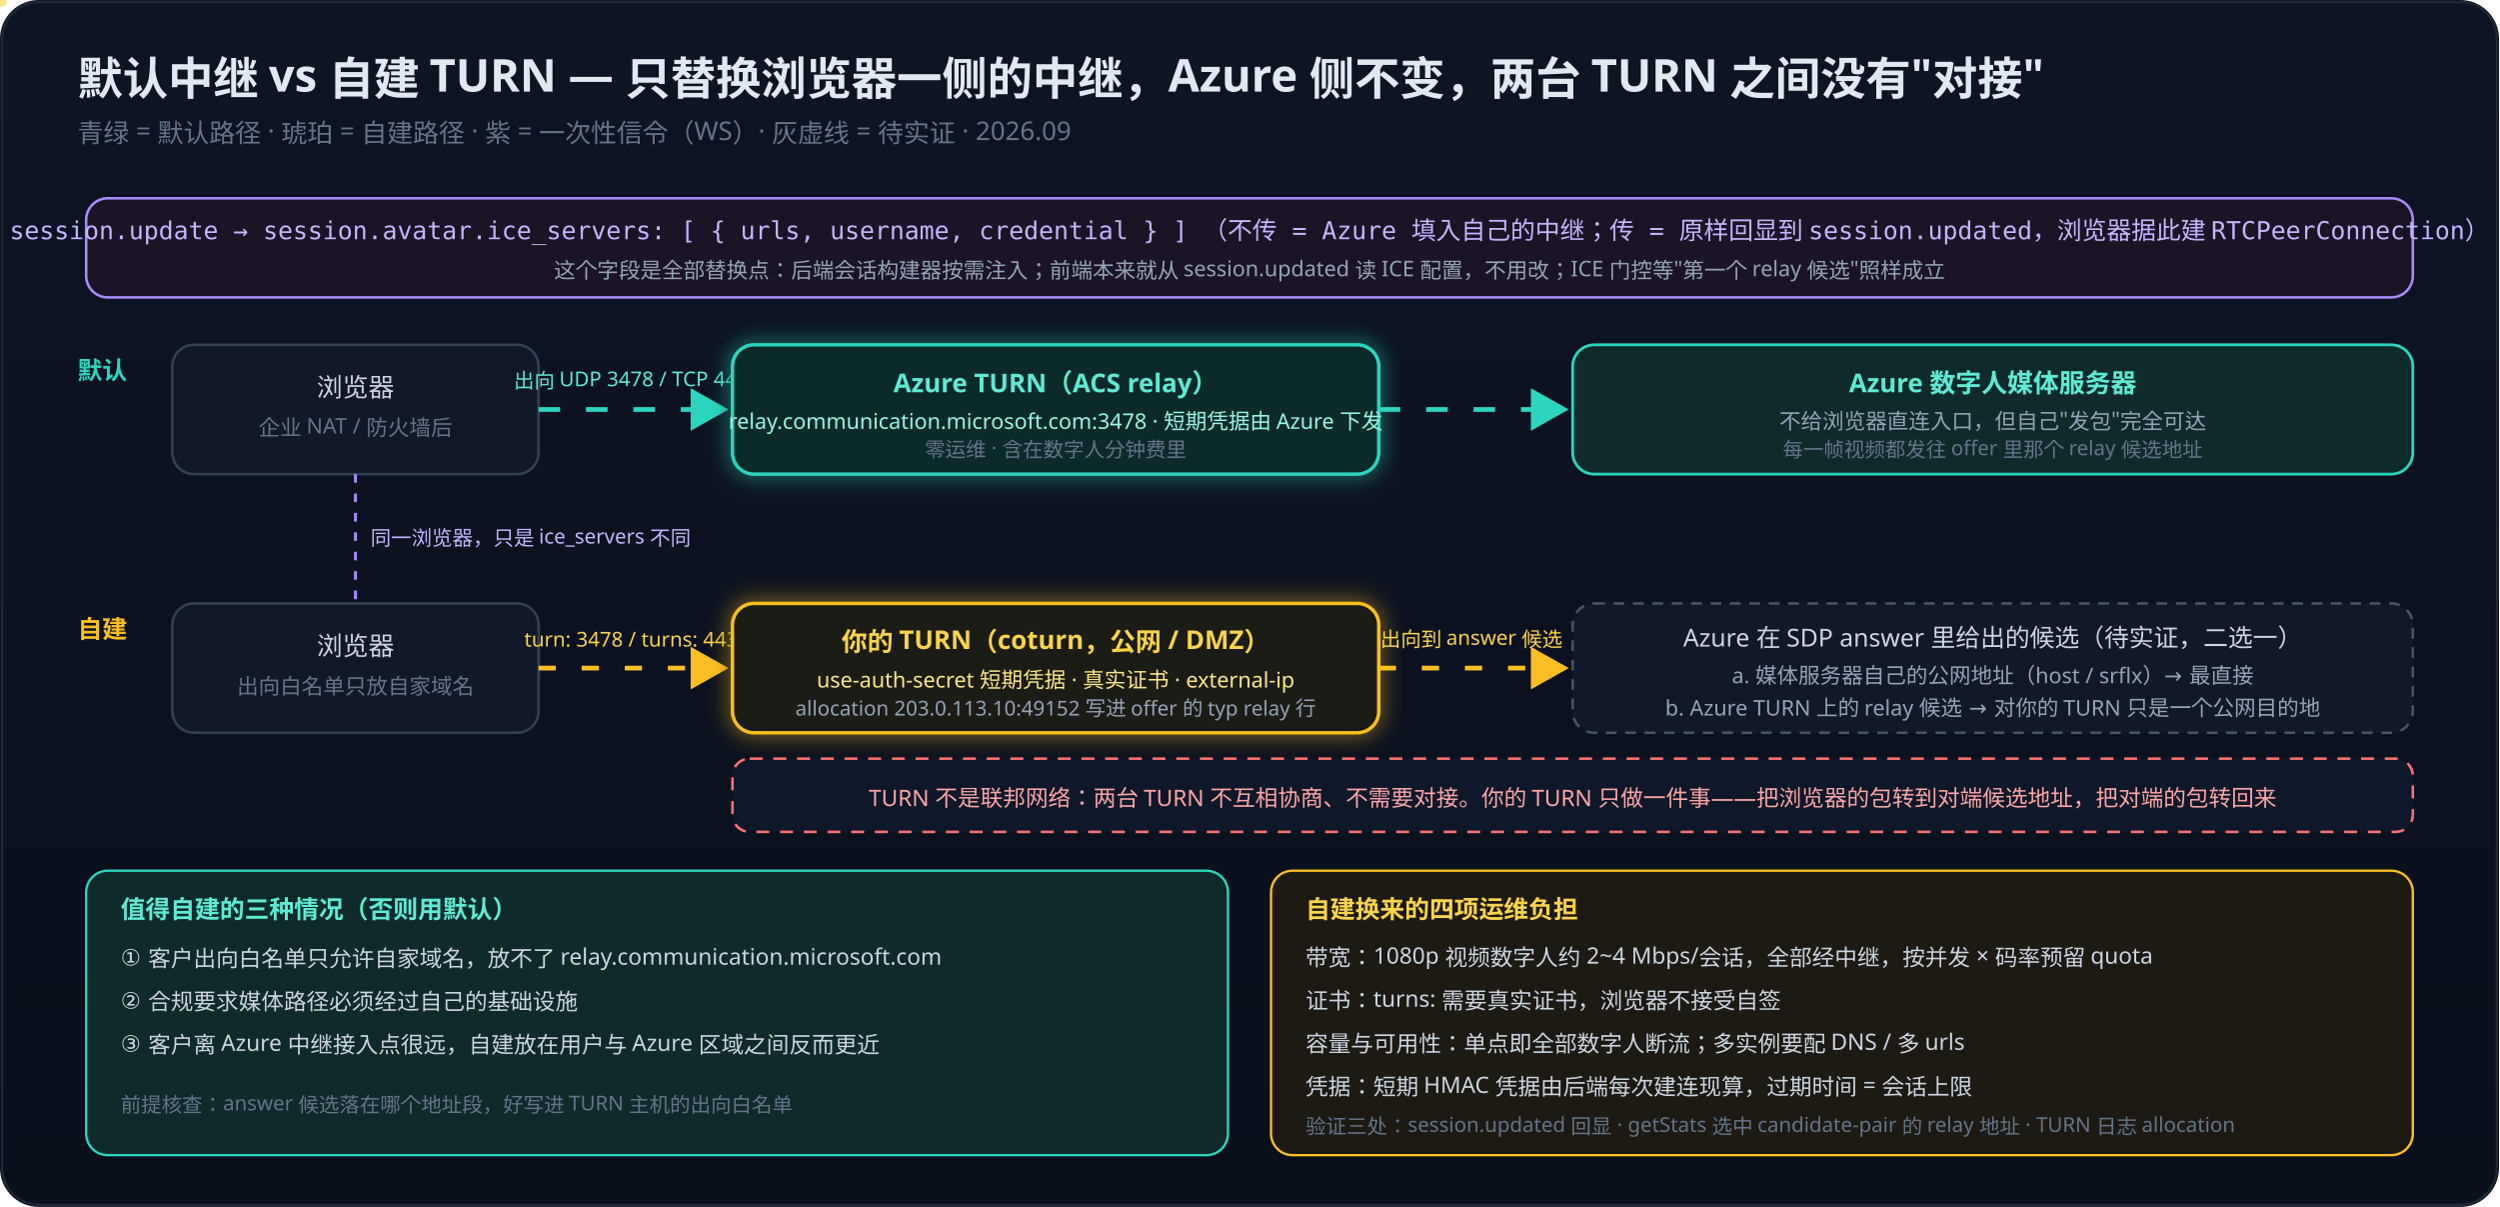
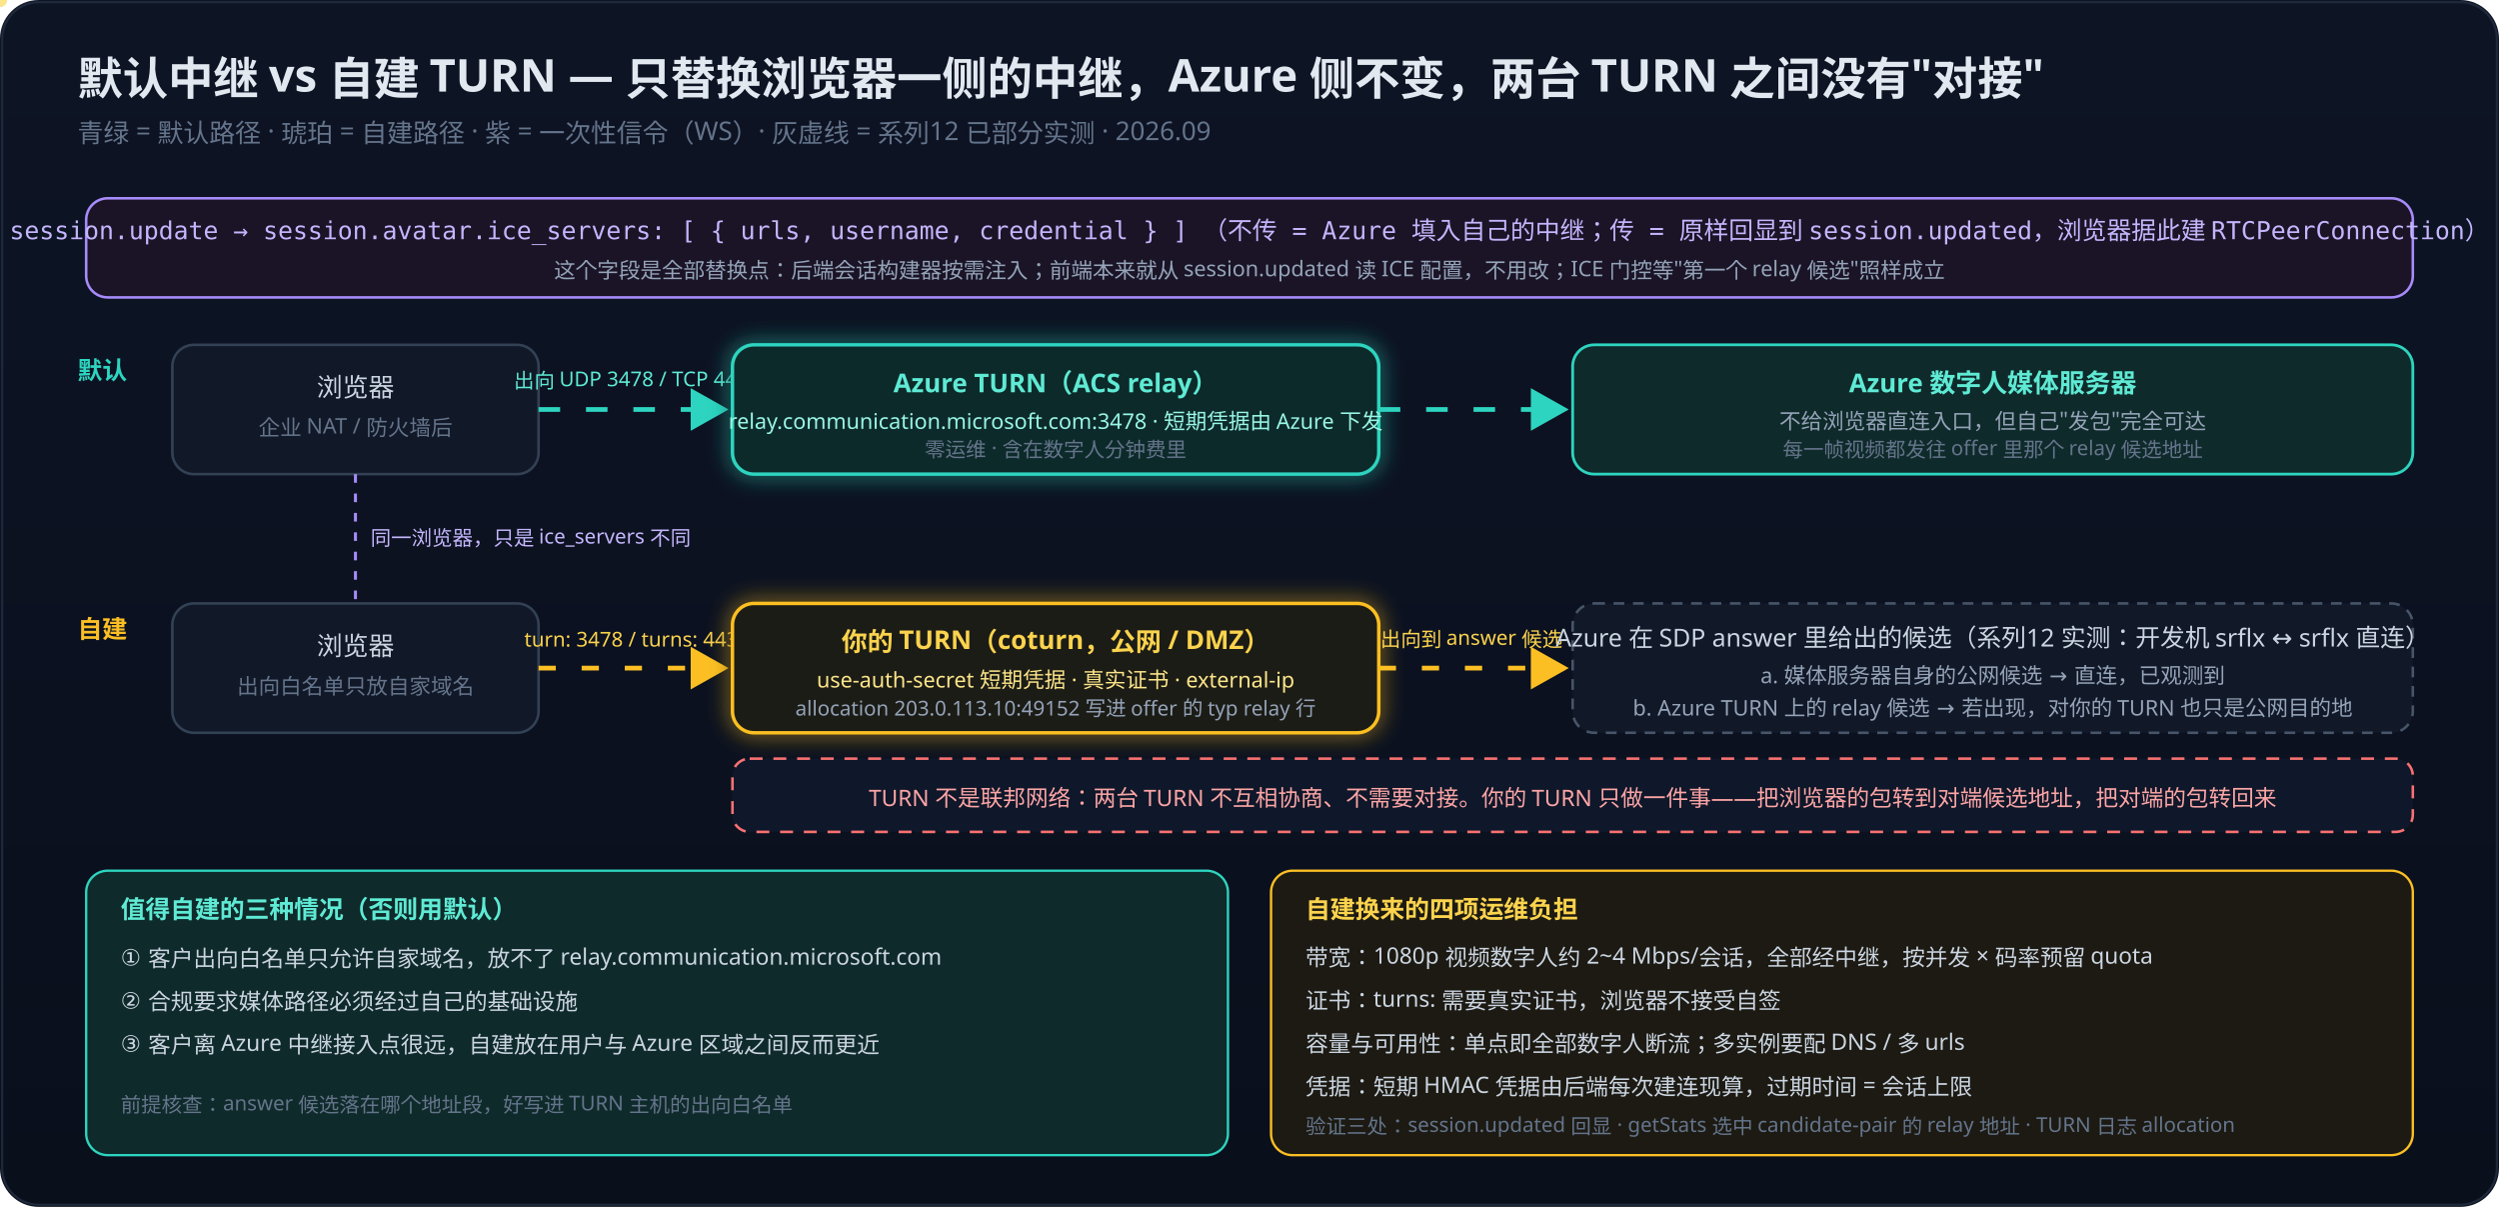
<svg xmlns="http://www.w3.org/2000/svg" width="1160" height="560" viewBox="0 0 1160 560" font-family="PingFang SC, Hiragino Sans GB, Microsoft YaHei, sans-serif">
  <defs>
    <linearGradient id="bg" x1="0" y1="0" x2="0" y2="1">
      <stop offset="0" stop-color="#0d1424" />
      <stop offset="1" stop-color="#0a0f1c" />
    </linearGradient>
    <filter id="softGlow" x="-60%" y="-60%" width="220%" height="220%">
      <feGaussianBlur stdDeviation="5" result="b" />
      <feMerge>
        <feMergeNode in="b" />
        <feMergeNode in="SourceGraphic" />
      </feMerge>
    </filter>
    <marker id="aT" markerWidth="9" markerHeight="9" refX="7" refY="4.5" orient="auto">
      <path d="M0,0 L8,4.5 L0,9 Z" fill="#2dd4bf" />
    </marker>
    <marker id="aA" markerWidth="9" markerHeight="9" refX="7" refY="4.5" orient="auto">
      <path d="M0,0 L8,4.5 L0,9 Z" fill="#fbbf24" />
    </marker>
    <marker id="aG" markerWidth="9" markerHeight="9" refX="7" refY="4.5" orient="auto">
      <path d="M0,0 L8,4.5 L0,9 Z" fill="#64748b" />
    </marker>
    <marker id="aV" markerWidth="9" markerHeight="9" refX="7" refY="4.5" orient="auto">
      <path d="M0,0 L8,4.5 L0,9 Z" fill="#a78bfa" />
    </marker>
  </defs>
  <style>
    @keyframes flowDash { to { stroke-dashoffset: -60; } }
    @keyframes pulse { 0%,100% { opacity: 0.18; } 50% { opacity: 0.7; } }
    @keyframes shimmer { 0%,100% { opacity: 0.85; } 50% { opacity: 1; } }
    @keyframes breathe { 0%,100% { stroke-opacity: 0.3; } 50% { stroke-opacity: 1; } }
    .flow  { stroke-dasharray: 10 12; animation: flowDash 1.4s linear infinite; }
    .flowA { stroke-dasharray: 8 12;  animation: flowDash 1.7s linear infinite; }
    .halo  { animation: pulse 2s ease-in-out infinite; }
    .live  { animation: shimmer 3.5s ease-in-out infinite; }
    .warn  { animation: breathe 2.2s ease-in-out infinite; }
  </style>
  <rect width="1160" height="560" rx="18" fill="url(#bg)" />
  <rect x="1" y="1" width="1158" height="558" rx="17" fill="none" stroke="#1e293b" stroke-width="1" />
  <text x="36" y="44" font-size="21" font-weight="700" fill="#e2e8f0">默认中继 vs 自建 TURN — 只替换浏览器一侧的中继，Azure 侧不变，两台 TURN 之间没有"对接"</text>
-   <text x="36" y="66" font-size="12" fill="#64748b">青绿 = 默认路径 · 琥珀 = 自建路径 · 紫 = 一次性信令（WS）· 灰虚线 = 待实证 · 2026.09</text>
+   <text x="36" y="66" font-size="12" fill="#64748b">青绿 = 默认路径 · 琥珀 = 自建路径 · 紫 = 一次性信令（WS）· 灰虚线 = 系列12 已部分实测 · 2026.09</text>
  <rect x="40" y="92" width="1080" height="46" rx="10" fill="#1a1426" stroke="#a78bfa" stroke-width="1.2" />
  <text x="580" y="111" font-size="11.5" fill="#c4b5fd" text-anchor="middle" font-family="Menlo, monospace">session.update → session.avatar.ice_servers: [ { urls, username, credential } ]   （不传 = Azure 填入自己的中继；传 = 原样回显到 session.updated，浏览器据此建 RTCPeerConnection）</text>
  <text x="580" y="129" font-size="10" fill="#94a3b8" text-anchor="middle">这个字段是全部替换点：后端会话构建器按需注入；前端本来就从 session.updated 读 ICE 配置，不用改；ICE 门控等"第一个 relay 候选"照样成立</text>
  <text x="36" y="176" font-size="11.5" font-weight="700" fill="#2dd4bf">默认</text>
  <rect x="80" y="160" width="170" height="60" rx="10" fill="#111827" stroke="#334155" stroke-width="1.2" />
  <text x="165" y="184" font-size="12" fill="#cbd5e1" text-anchor="middle">浏览器</text>
  <text x="165" y="202" font-size="10" fill="#64748b" text-anchor="middle">企业 NAT / 防火墙后</text>
  <path d="M250 190 L 336 190" fill="none" stroke="#2dd4bf" stroke-width="2.2" class="flow" marker-end="url(#aT)" />
  <circle r="3.2" fill="#99f6e4">
    <animateMotion dur="1.2s" repeatCount="indefinite" path="M250 190 L 336 190" />
  </circle>
  <text x="293" y="180" font-size="9.5" fill="#5eead4" text-anchor="middle">出向 UDP 3478 / TCP 443</text>
  <rect x="340" y="160" width="300" height="60" rx="10" fill="#0f2a2a" stroke="#2dd4bf" stroke-width="1.6" filter="url(#softGlow)" class="live" />
  <text x="490" y="182" font-size="12" font-weight="700" fill="#5eead4" text-anchor="middle">Azure TURN（ACS relay）</text>
  <text x="490" y="199" font-size="10" fill="#99f6e4" text-anchor="middle">relay.communication.microsoft.com:3478 · 短期凭据由 Azure 下发</text>
  <text x="490" y="212" font-size="9.5" fill="#64748b" text-anchor="middle">零运维 · 含在数字人分钟费里</text>
  <path d="M640 190 L 726 190" fill="none" stroke="#2dd4bf" stroke-width="2.2" class="flow" marker-end="url(#aT)" />
  <circle r="3.2" fill="#99f6e4">
    <animateMotion dur="1.2s" begin="0.4s" repeatCount="indefinite" path="M640 190 L 726 190" />
  </circle>
  <rect x="730" y="160" width="390" height="60" rx="10" fill="#0f2a2a" stroke="#2dd4bf" stroke-width="1.3" />
  <text x="925" y="182" font-size="12" font-weight="700" fill="#5eead4" text-anchor="middle">Azure 数字人媒体服务器</text>
  <text x="925" y="199" font-size="10" fill="#94a3b8" text-anchor="middle">不给浏览器直连入口，但自己"发包"完全可达</text>
  <text x="925" y="212" font-size="9.5" fill="#64748b" text-anchor="middle">每一帧视频都发往 offer 里那个 relay 候选地址</text>
  <text x="36" y="296" font-size="11.5" font-weight="700" fill="#fbbf24">自建</text>
  <rect x="80" y="280" width="170" height="60" rx="10" fill="#111827" stroke="#334155" stroke-width="1.2" />
  <text x="165" y="304" font-size="12" fill="#cbd5e1" text-anchor="middle">浏览器</text>
  <text x="165" y="322" font-size="10" fill="#64748b" text-anchor="middle">出向白名单只放自家域名</text>
  <path d="M250 310 L 336 310" fill="none" stroke="#fbbf24" stroke-width="2.2" class="flowA" marker-end="url(#aA)" />
  <circle r="3.2" fill="#fde68a">
    <animateMotion dur="1.3s" repeatCount="indefinite" path="M250 310 L 336 310" />
  </circle>
  <text x="293" y="300" font-size="9.5" fill="#fcd34d" text-anchor="middle">turn: 3478 / turns: 443</text>
  <rect x="340" y="280" width="300" height="60" rx="10" fill="#1c1a12" stroke="#fbbf24" stroke-width="1.6" filter="url(#softGlow)" class="live" />
  <text x="490" y="302" font-size="12" font-weight="700" fill="#fcd34d" text-anchor="middle">你的 TURN（coturn，公网 / DMZ）</text>
  <text x="490" y="319" font-size="10" fill="#fde68a" text-anchor="middle">use-auth-secret 短期凭据 · 真实证书 · external-ip</text>
  <text x="490" y="332" font-size="9.5" fill="#94a3b8" text-anchor="middle">allocation 203.0.113.10:49152 写进 offer 的 typ relay 行</text>
  <path d="M640 310 L 726 310" fill="none" stroke="#fbbf24" stroke-width="2.2" class="flowA" marker-end="url(#aA)" />
  <circle r="3.2" fill="#fde68a">
    <animateMotion dur="1.3s" begin="0.4s" repeatCount="indefinite" path="M640 310 L 726 310" />
  </circle>
  <text x="683" y="300" font-size="9.5" fill="#fcd34d" text-anchor="middle">出向到 answer 候选</text>
  <rect x="730" y="280" width="390" height="60" rx="10" fill="#111827" stroke="#475569" stroke-width="1.2" stroke-dasharray="5 4" />
-   <text x="925" y="300" font-size="11.5" fill="#cbd5e1" text-anchor="middle">Azure 在 SDP answer 里给出的候选（待实证，二选一）</text>
-   <text x="925" y="317" font-size="10" fill="#94a3b8" text-anchor="middle">a. 媒体服务器自己的公网地址（host / srflx）→ 最直接</text>
-   <text x="925" y="332" font-size="10" fill="#94a3b8" text-anchor="middle">b. Azure TURN 上的 relay 候选 → 对你的 TURN 只是一个公网目的地</text>
+   <text x="925" y="300" font-size="11.5" fill="#cbd5e1" text-anchor="middle">Azure 在 SDP answer 里给出的候选（系列12 实测：开发机 srflx ↔ srflx 直连）</text>
+   <text x="925" y="317" font-size="10" fill="#94a3b8" text-anchor="middle">a. 媒体服务器自身的公网候选 → 直连，已观测到</text>
+   <text x="925" y="332" font-size="10" fill="#94a3b8" text-anchor="middle">b. Azure TURN 上的 relay 候选 → 若出现，对你的 TURN 也只是公网目的地</text>
  <rect x="340" y="352" width="780" height="34" rx="8" fill="#0f172a" stroke="#f87171" stroke-width="1.2" stroke-dasharray="6 5" class="warn" />
  <text x="730" y="374" font-size="10.5" fill="#fca5a5" text-anchor="middle">TURN 不是联邦网络：两台 TURN 不互相协商、不需要对接。你的 TURN 只做一件事——把浏览器的包转到对端候选地址，把对端的包转回来</text>
  <path d="M165 220 L 165 280" fill="none" stroke="#a78bfa" stroke-width="1.4" stroke-dasharray="4 5" />
  <text x="172" y="253" font-size="9.5" fill="#c4b5fd">同一浏览器，只是 ice_servers 不同</text>
  <rect x="40" y="404" width="530" height="132" rx="10" fill="#0f2a2a" stroke="#2dd4bf" stroke-width="1.1" />
  <text x="56" y="426" font-size="11.5" font-weight="700" fill="#5eead4">值得自建的三种情况（否则用默认）</text>
  <text x="56" y="448" font-size="10.5" fill="#cbd5e1">① 客户出向白名单只允许自家域名，放不了 relay.communication.microsoft.com</text>
  <text x="56" y="468" font-size="10.5" fill="#cbd5e1">② 合规要求媒体路径必须经过自己的基础设施</text>
  <text x="56" y="488" font-size="10.5" fill="#cbd5e1">③ 客户离 Azure 中继接入点很远，自建放在用户与 Azure 区域之间反而更近</text>
  <text x="56" y="516" font-size="9.5" fill="#64748b">前提核查：answer 候选落在哪个地址段，好写进 TURN 主机的出向白名单</text>
  <rect x="590" y="404" width="530" height="132" rx="10" fill="#1c1a12" stroke="#fbbf24" stroke-width="1.1" />
  <text x="606" y="426" font-size="11.5" font-weight="700" fill="#fcd34d">自建换来的四项运维负担</text>
  <text x="606" y="448" font-size="10.5" fill="#cbd5e1">带宽：1080p 视频数字人约 2~4 Mbps/会话，全部经中继，按并发 × 码率预留 quota</text>
  <text x="606" y="468" font-size="10.5" fill="#cbd5e1">证书：turns: 需要真实证书，浏览器不接受自签</text>
  <text x="606" y="488" font-size="10.5" fill="#cbd5e1">容量与可用性：单点即全部数字人断流；多实例要配 DNS / 多 urls</text>
  <text x="606" y="508" font-size="10.5" fill="#cbd5e1">凭据：短期 HMAC 凭据由后端每次建连现算，过期时间 = 会话上限</text>
  <text x="606" y="526" font-size="9.5" fill="#64748b">验证三处：session.updated 回显 · getStats 选中 candidate-pair 的 relay 地址 · TURN 日志 allocation</text>
</svg>
